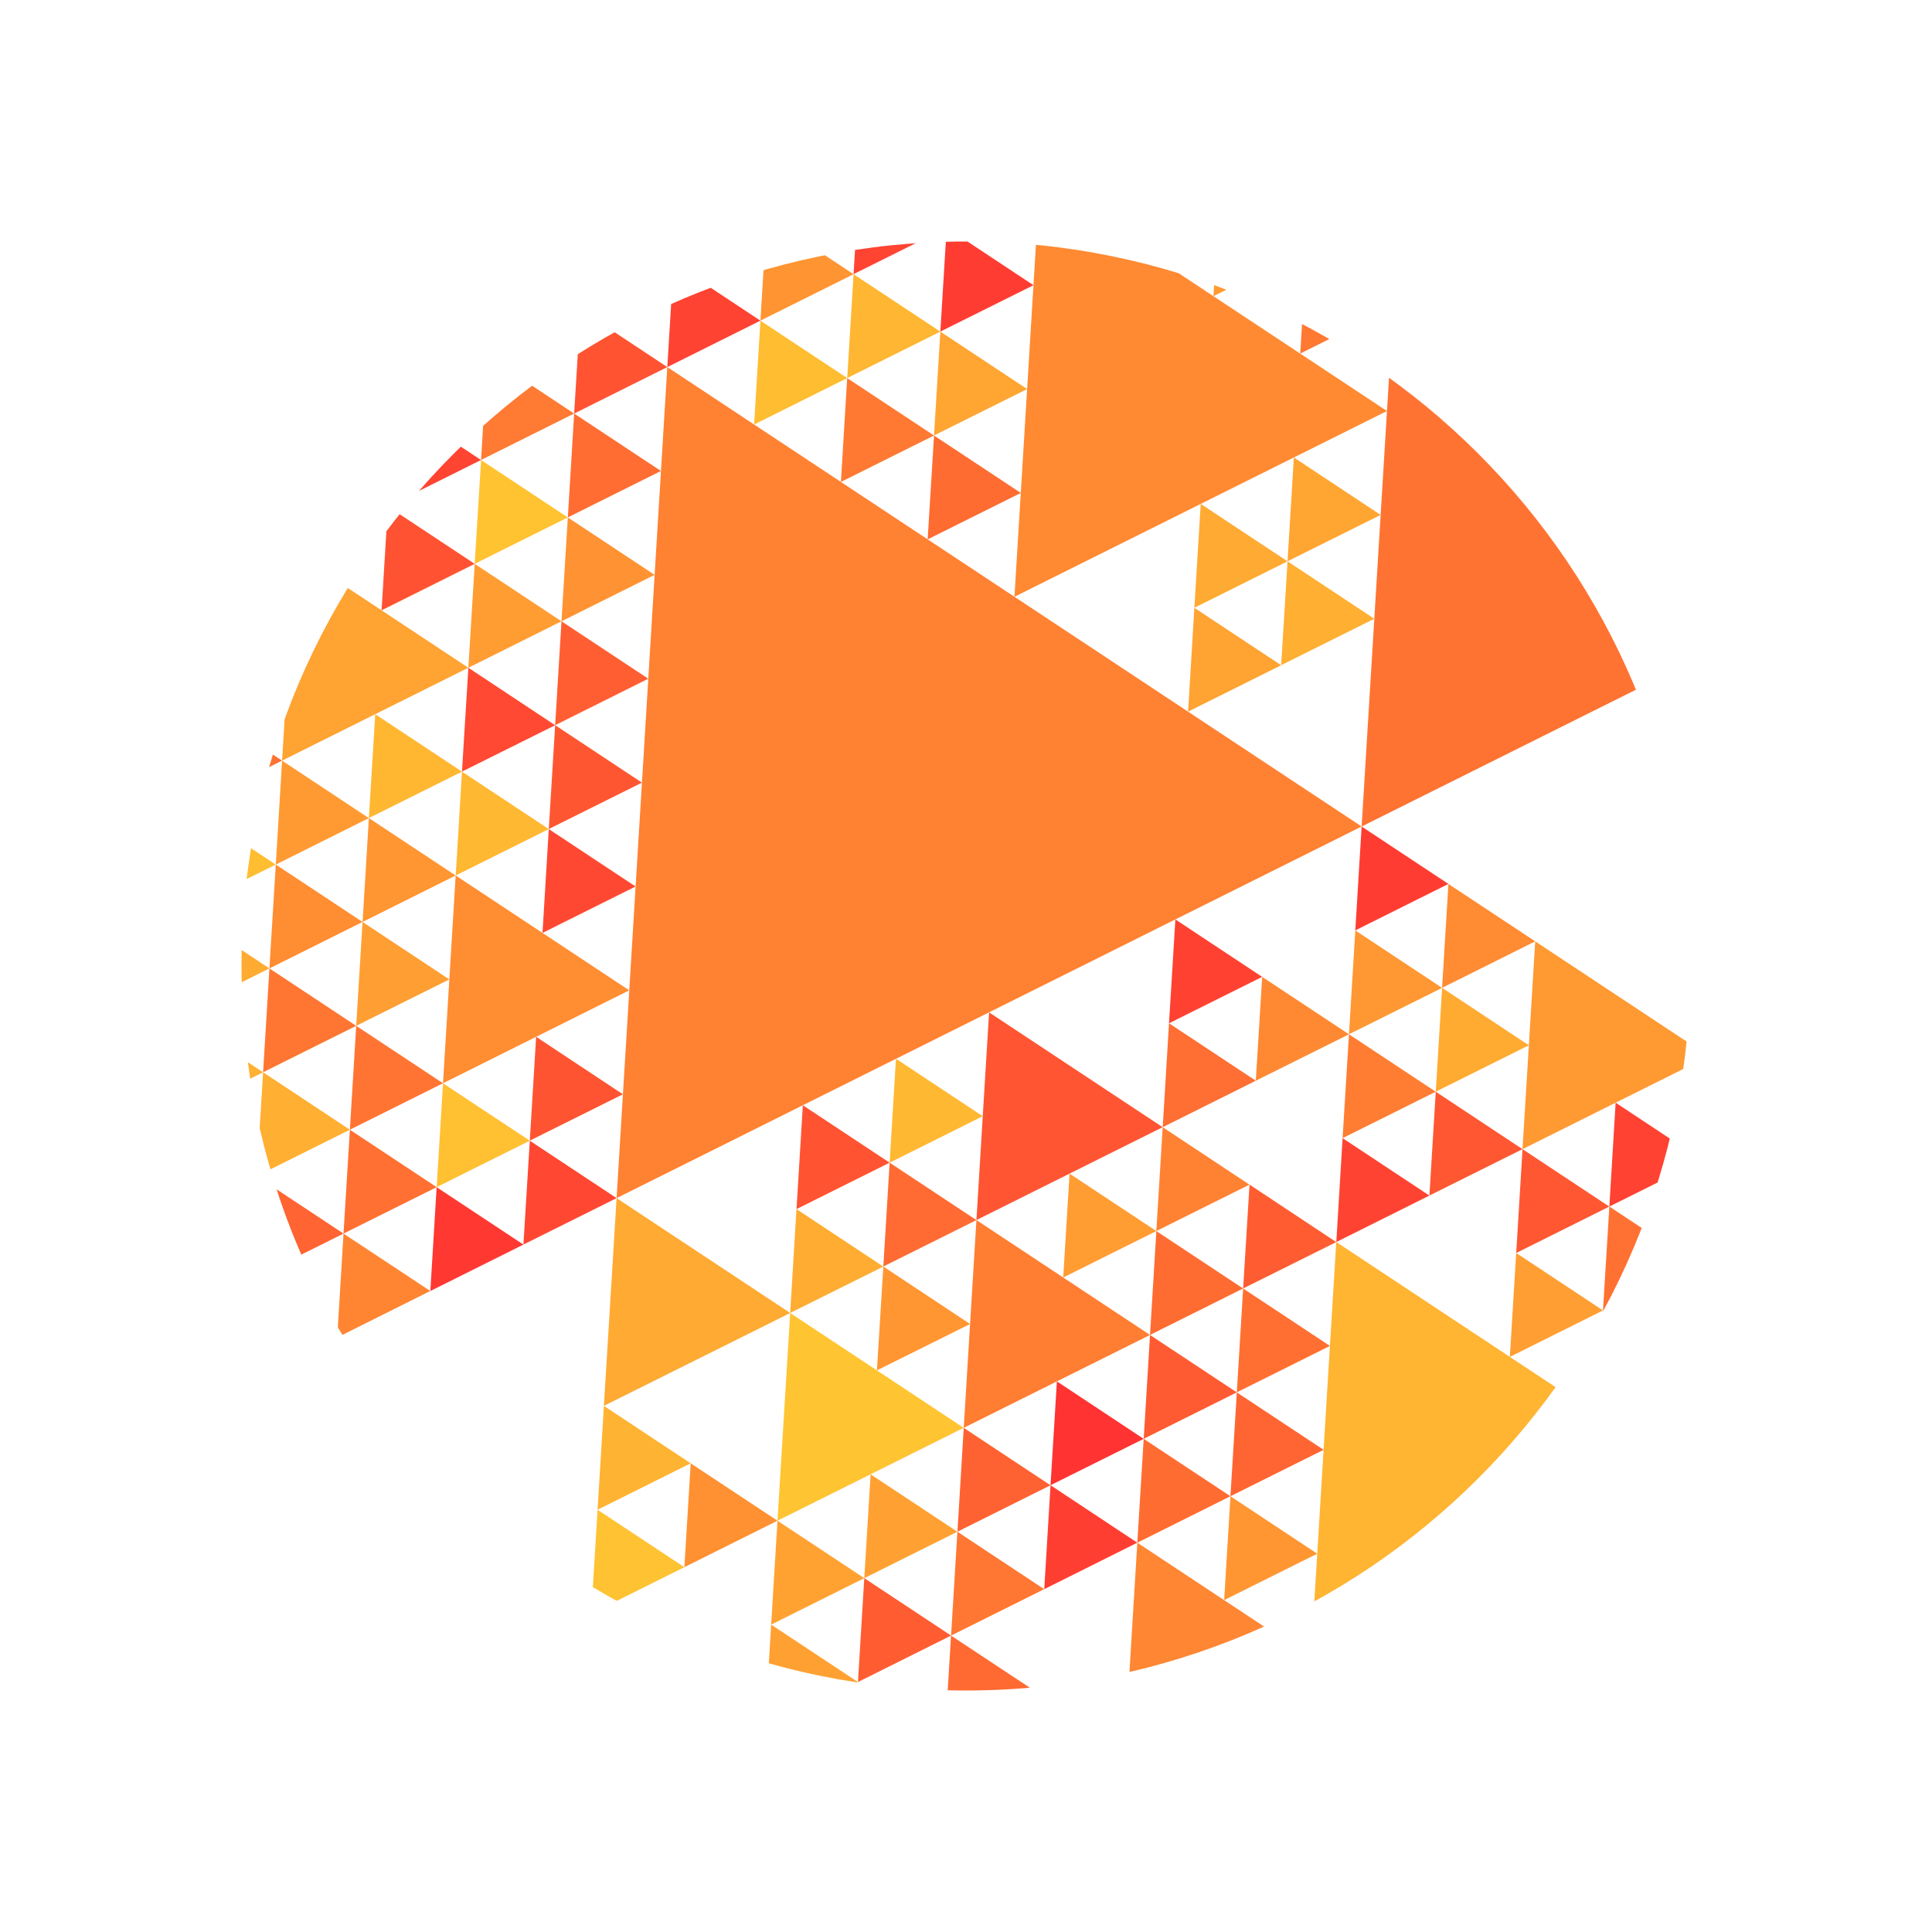
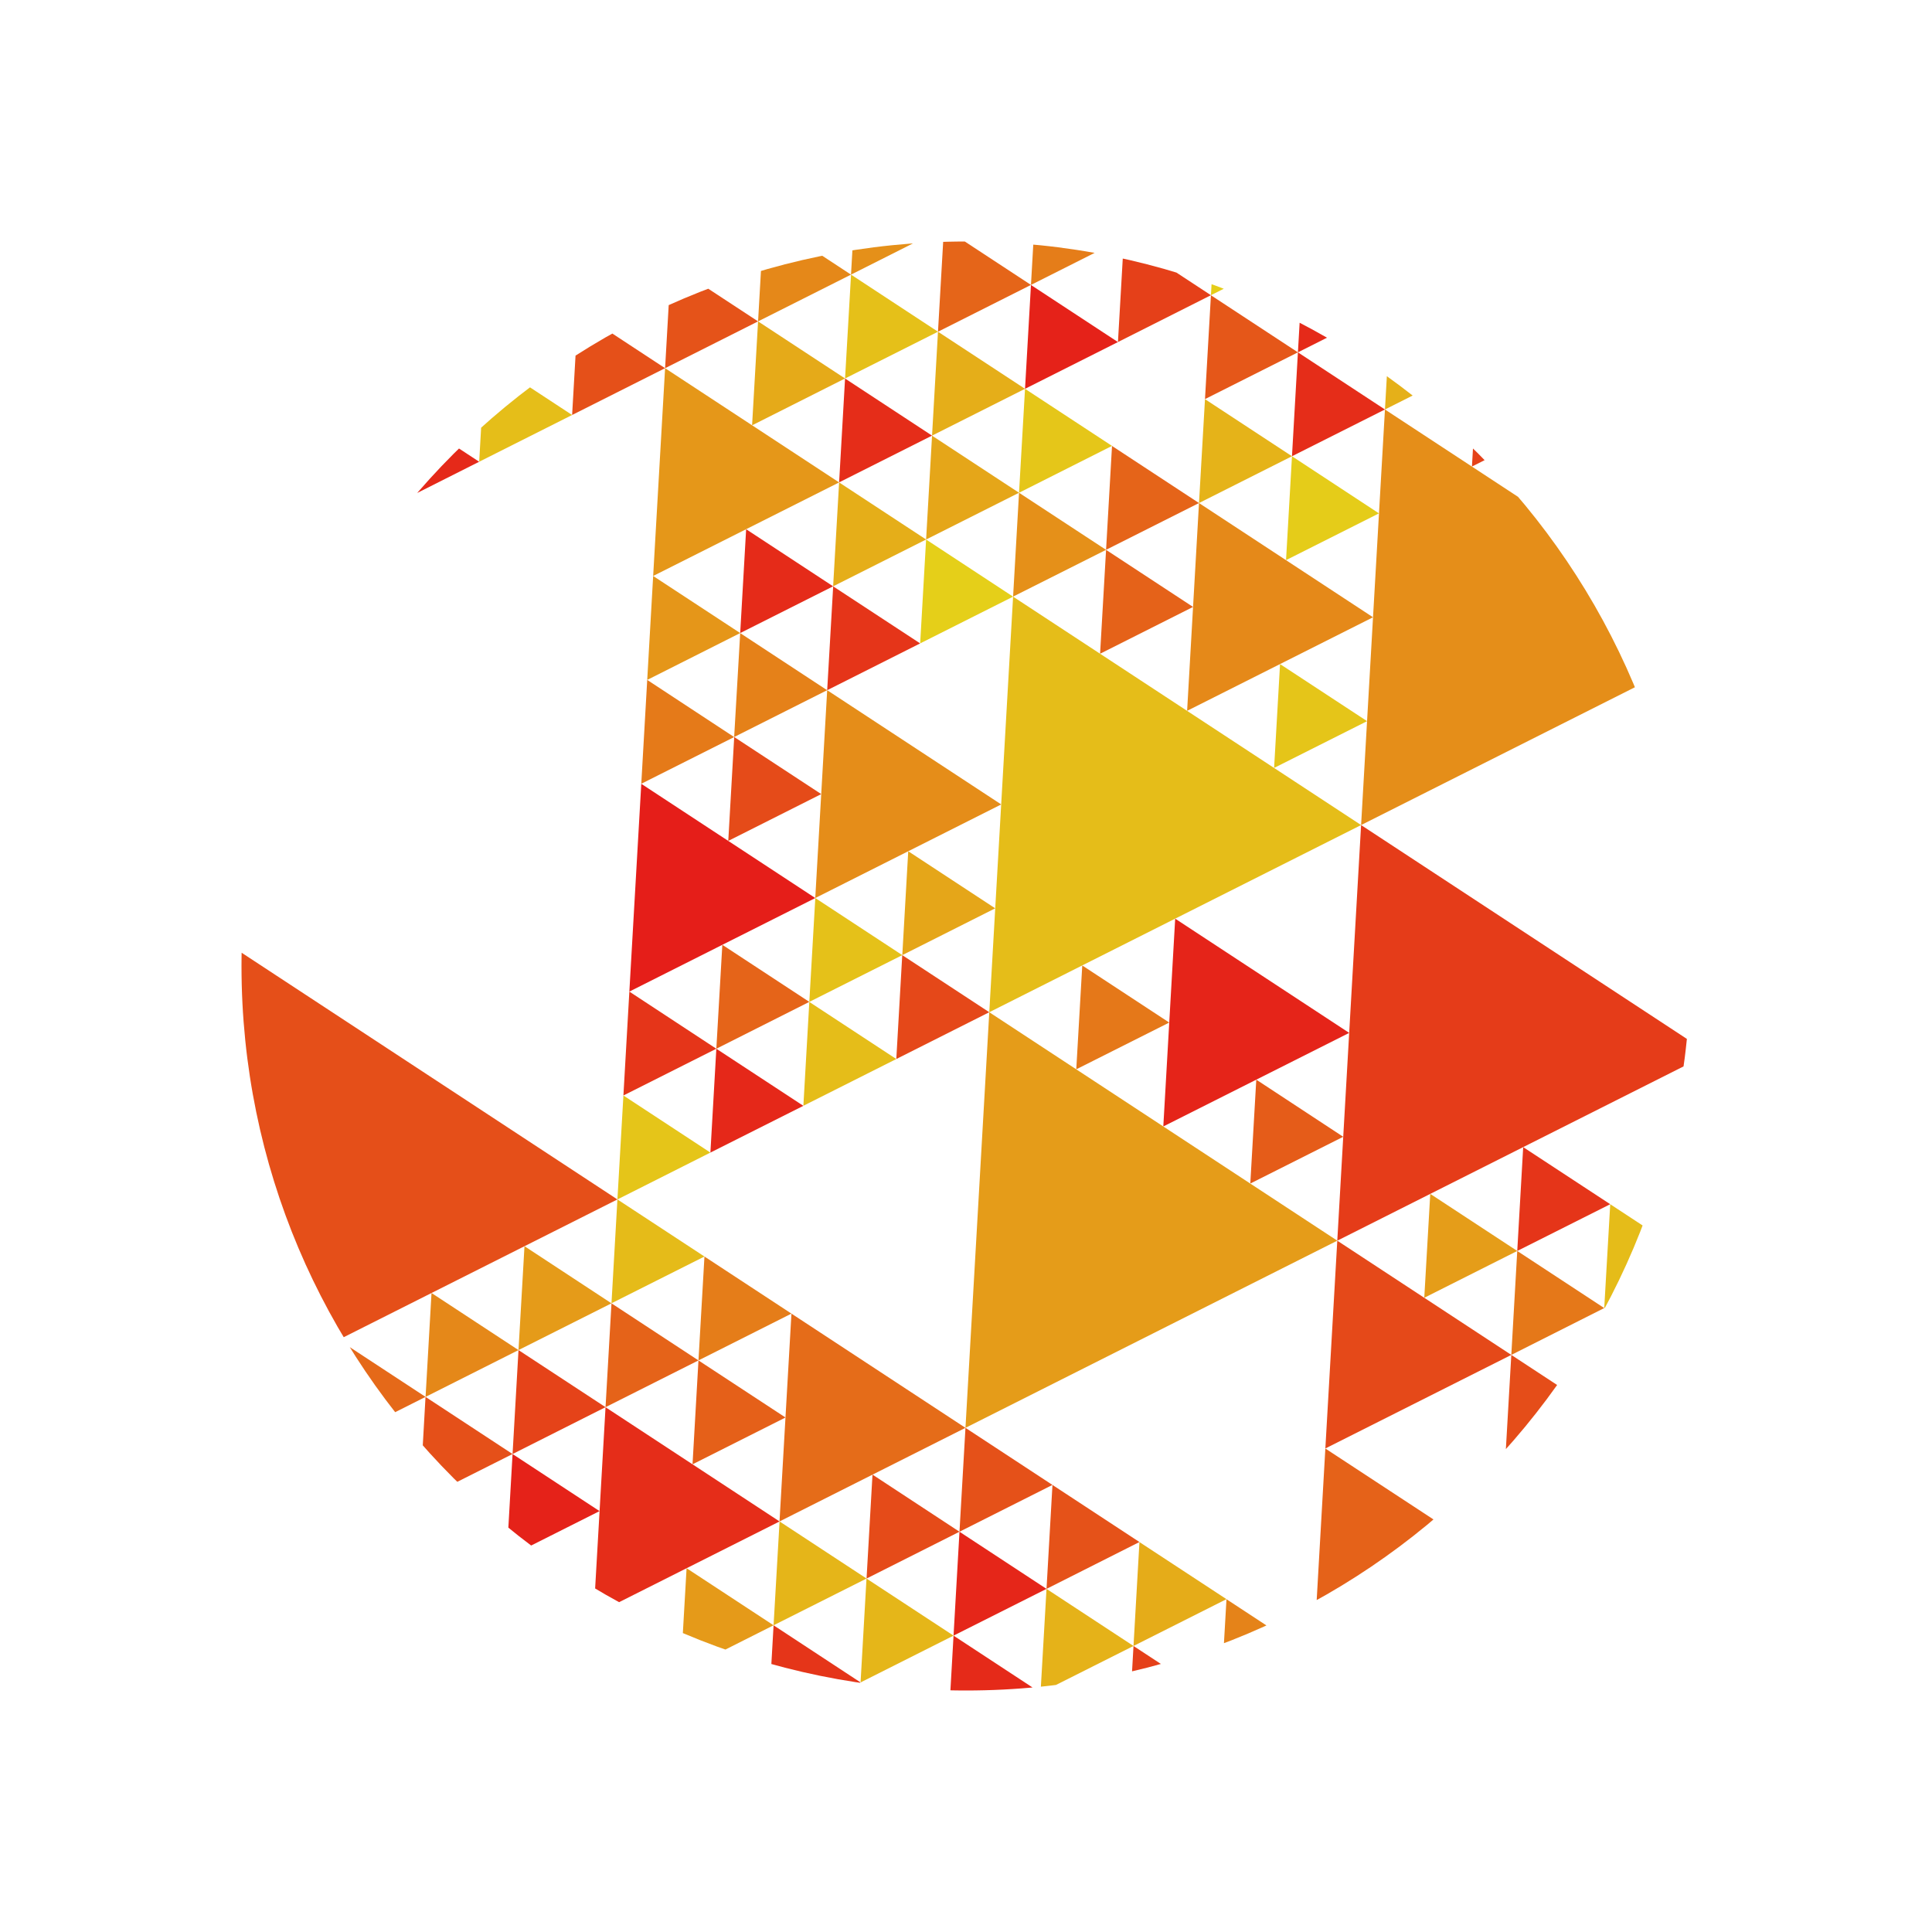
<svg xmlns="http://www.w3.org/2000/svg" width="400" height="400">
  <defs>
    <clipPath id="a">
      <circle cx="200" cy="200" r="150" />
    </clipPath>
  </defs>
  <g clip-path="url(#a)">
-     <path fill="#ff4432" d="M81.62 83.35l-1.31 21.5 19.28-9.61z" />
-     <path fill="#ff7a32" d="M100.9 73.73l-1.3 21.5 19.27-9.61z" />
-     <path fill="#ff5332" d="M120.19 64.11l-1.32 21.51L138.16 76z" />
-     <path fill="#ff4332" d="M139.47 54.5L138.16 76l19.28-9.61z" />
-     <path fill="#ff9432" d="M158.75 44.88l-1.31 21.5 19.28-9.61z" />
-     <path fill="#ff4432" d="M178.03 35.26l-1.31 21.5 19.28-9.6z" />
-     <path fill="#ffab32" d="M37.8 188.6l-1.3 21.52 19.28-9.62z" />
-     <path fill="#ff7632" d="M55.78 200.5L54.47 222l19.28-9.61z" />
-     <path fill="#ffaf32" d="M54.47 222l-1.32 21.51 19.29-9.61z" />
-     <path fill="#ff7432" d="M73.75 212.39l-1.31 21.5 19.28-9.61z" />
-     <path fill="#ff6432" d="M53.15 243.51l-1.3 21.51 19.27-9.62z" />
-     <path fill="#ff8532" d="M71.12 255.4l-1.3 21.51 19.27-9.62z" />
-     <path fill="#ffc032" d="M91.72 224.28l-1.31 21.5 19.28-9.61z" />
-     <path fill="#ff3832" d="M90.4 245.79l-1.3 21.5 19.27-9.61z" />
-     <path fill="#ff4732" d="M109.69 236.17l-1.32 21.5 19.29-9.61z" />
-     <path fill="#ff7032" d="M72.44 233.9l-1.32 21.5 19.29-9.61z" />
-     <path fill="#ffb132" d="M36.5 210.12l-1.32 21.5 19.29-9.61z" />
-     <path fill="#ffaa32" d="M127.66 248.06l-2.63 43.01 38.57-19.23z" />
-     <path fill="#ffb332" d="M125.03 291.07l-1.31 21.51 19.28-9.62z" />
-     <path fill="#ffc232" d="M123.72 312.58l-1.31 21.5 19.28-9.61z" />
-     <path fill="#ff9132" d="M143 302.96l-1.31 21.51 19.28-9.62z" />
-     <path fill="#ffc432" d="M163.6 271.84l-2.63 43.01 38.56-19.23z" />
-     <path fill="#ff6232" d="M199.53 295.62l-1.3 21.5 19.27-9.61z" />
-     <path fill="#ff7732" d="M198.22 317.13l-1.31 21.5 19.28-9.61z" />
-     <path fill="#ff3e32" d="M217.5 307.5l-1.3 21.52 19.27-9.62z" />
-     <path fill="#ff6a32" d="M196.9 338.63l-1.3 21.51 19.28-9.62z" />
-     <path fill="#ff8632" d="M235.47 319.4l-2.62 43.01 38.56-19.23z" />
-     <path fill="#ffa132" d="M180.25 305.24l-1.31 21.5 19.28-9.61z" />
-     <path fill="#ffa232" d="M160.97 314.85l-1.31 21.51 19.28-9.62z" />
-     <path fill="#ffa132" d="M159.66 336.36l-1.31 21.5 19.28-9.61z" />
-     <path fill="#ff5c32" d="M178.94 326.74l-1.31 21.51 19.28-9.62z" />
-     <path fill="#ff7332" d="M292.41-.93l-10.5 172.05L436.17 94.2z" />
-     <path fill="#ff3c32" d="M281.91 171.12l-1.31 21.51 19.28-9.62z" />
-     <path fill="#ff9732" d="M280.6 192.63l-1.31 21.5 19.28-9.6z" />
-     <path fill="#ff8b32" d="M299.88 183.01l-1.31 21.51 19.28-9.62z" />
-     <path fill="#ff7d32" d="M279.29 214.14l-1.32 21.5 19.29-9.61z" />
-     <path fill="#ff4332" d="M277.97 235.64l-1.3 21.51 19.27-9.62z" />
-     <path fill="#ff5732" d="M297.26 226.03l-1.32 21.5 19.28-9.61z" />
-     <path fill="#ff9932" d="M317.85 194.9l-2.63 43.02 38.57-19.24z" />
-     <path fill="#ffab32" d="M298.57 204.52l-1.31 21.5 19.28-9.6z" />
-     <path fill="#ffb432" d="M276.66 257.15l-5.25 86.03 77.13-38.47z" />
-     <path fill="#ff9532" d="M331.88 271.31l-1.31 21.51 19.28-9.62z" />
-     <path fill="#ff4232" d="M334.5 228.3l-1.3 21.5 19.28-9.6z" />
-     <path fill="#ff5732" d="M315.22 237.92l-1.3 21.5 19.27-9.61z" />
-     <path fill="#ff9e32" d="M313.91 259.42l-1.31 21.51 19.28-9.62z" />
-     <path fill="#ff7132" d="M333.2 249.8l-1.32 21.51 19.28-9.61z" />
-     <path fill="#ff9632" d="M254.75 309.78l-1.3 21.5 19.27-9.6z" />
-     <path fill="#ff6f32" d="M257.38 266.77l-1.31 21.5 19.28-9.61z" />
-     <path fill="#ff3332" d="M218.82 286l-1.32 21.5 19.29-9.6z" />
-     <path fill="#ff5b32" d="M238.1 276.39l-1.31 21.5 19.28-9.61z" />
-     <path fill="#ff6c32" d="M236.79 297.9l-1.32 21.5 19.28-9.62z" />
-     <path fill="#ff6532" d="M256.07 288.28l-1.32 21.5 19.29-9.61z" />
-     <path fill="#ff4132" d="M243.35 190.36l-1.32 21.5 19.29-9.61z" />
-     <path fill="#ff6e32" d="M242.03 211.86l-1.3 21.51 19.27-9.62z" />
-     <path fill="#ff8932" d="M261.32 202.25l-1.32 21.5 19.29-9.61z" />
-     <path fill="#ff9632" d="M182.88 262.22l-1.32 21.5 19.29-9.6z" />
-     <path fill="#ffb832" d="M185.5 219.2l-1.31 21.52 19.28-9.62z" />
-     <path fill="#ff5332" d="M166.22 228.83l-1.31 21.5 19.28-9.61z" />
-     <path fill="#ffac32" d="M164.9 250.33l-1.3 21.5 19.28-9.6z" />
-     <path fill="#ff6b32" d="M184.19 240.72l-1.31 21.5 19.28-9.61z" />
-     <path fill="#ff5532" d="M204.78 209.6l-2.62 43 38.56-19.23z" />
-     <path fill="#ff7e32" d="M202.16 252.6l-2.63 43.02 38.57-19.23z" />
-     <path fill="#ff8232" d="M240.72 233.37l-1.31 21.5 19.28-9.6z" />
-     <path fill="#ff6c32" d="M239.41 254.88l-1.31 21.5 19.28-9.61z" />
-     <path fill="#ff5c32" d="M258.7 245.26l-1.32 21.5 19.28-9.6z" />
-     <path fill="#ff9c32" d="M221.44 242.99l-1.31 21.5 19.28-9.61z" />
-     <path fill="#ffa632" d="M267.88 94.71l-1.31 21.5 19.28-9.6z" />
-     <path fill="#ffaa32" d="M248.6 104.33l-1.32 21.5 19.29-9.61z" />
-     <path fill="#ffa332" d="M247.28 125.84l-1.3 21.5 19.27-9.61z" />
-     <path fill="#ffaf32" d="M266.57 116.22l-1.32 21.5 19.29-9.61z" />
-     <path fill="#ff7932" d="M270.5 51.7l-1.3 21.5 19.27-9.61z" />
-     <path fill="#ff9b32" d="M252.53 39.8l-1.3 21.52 19.27-9.62z" />
-     <path fill="#ff6c32" d="M193.38 90.17l-1.32 21.5 19.29-9.61z" />
-     <path fill="#ff3c32" d="M196 47.15l-1.31 21.5 19.28-9.6z" />
-     <path fill="#ffbd32" d="M157.44 66.39l-1.31 21.5 19.28-9.61z" />
-     <path fill="#ffb632" d="M176.72 56.77l-1.31 21.5 19.28-9.61z" />
-     <path fill="#ff7932" d="M175.4 78.28l-1.3 21.5 19.28-9.61z" />
-     <path fill="#ffa532" d="M194.69 68.66l-1.31 21.5 19.28-9.61z" />
-     <path fill="#ff8a32" d="M215.28 37.54l-5.25 86.02 77.13-38.46z" />
-     <path fill="#ff5432" d="M111 214.66l-1.31 21.5 19.28-9.6z" />
-     <path fill="#ff4832" d="M113.62 171.65l-1.3 21.5 19.27-9.61z" />
-     <path fill="#ff9e32" d="M75.06 190.88l-1.31 21.5 19.28-9.6z" />
-     <path fill="#ff8d32" d="M94.34 181.26l-2.62 43.02 38.56-19.24z" />
-     <path fill="#ff5e32" d="M116.25 128.63l-1.31 21.51 19.28-9.62z" />
-     <path fill="#ff6d32" d="M118.87 85.62l-1.3 21.5 19.27-9.61z" />
-     <path fill="#ff5232" d="M80.31 104.85L79 126.36l19.28-9.62z" />
-     <path fill="#ffc332" d="M99.6 95.24l-1.32 21.5 19.28-9.61z" />
-     <path fill="#ff9d32" d="M98.28 116.74l-1.31 21.51 19.28-9.62z" />
-     <path fill="#ff9232" d="M117.56 107.13l-1.31 21.5 19.28-9.61z" />
-     <path fill="#ffbd32" d="M39.12 167.1l-1.31 21.5 19.28-9.6z" />
-     <path fill="#ff7332" d="M40.43 145.6l-1.3 21.5 19.27-9.62z" />
-     <path fill="#ffa332" d="M61.03 114.47l-2.63 43.01 38.57-19.23z" />
-     <path fill="#ff9a32" d="M58.4 157.48L57.1 179l19.27-9.62z" />
-     <path fill="#ff8d32" d="M57.1 179l-1.32 21.5 19.28-9.62z" />
-     <path fill="#ff9632" d="M76.37 169.37l-1.3 21.51 19.27-9.62z" />
-     <path fill="#ff4932" d="M96.97 138.25l-1.32 21.5 19.29-9.6z" />
-     <path fill="#ffb832" d="M95.65 159.76l-1.3 21.5 19.27-9.61z" />
-     <path fill="#ff5632" d="M114.94 150.14l-1.32 21.5 19.29-9.6z" />
-     <path fill="#ffb732" d="M77.69 147.87l-1.32 21.5 19.28-9.61z" />
-     <path fill="#ff8132" d="M138.16 76l-10.5 172.06 154.25-76.94z" />
+     <path fill="#e52919" d="M81.2 83.78l-1.24 21.52 19.25-9.7z" />
+     <path fill="#e5be19" d="M100.44 74.1l-1.23 21.5 19.24-9.68z" />
+     <path fill="#e55019" d="M119.69 64.4l-1.24 21.52 19.25-9.69z" />
+     <path fill="#e55319" d="M138.93 54.72l-1.23 21.51 19.25-9.69z" />
+     <path fill="#e58819" d="M158.18 45.03l-1.23 21.51 19.24-9.68z" />
+     <path fill="#e59019" d="M177.43 35.34l-1.24 21.52 19.25-9.7z" />
+     <path fill="#e54f19" d="M-16.27 153.73l-9.87 172.1 153.97-77.5z" />
+     <path fill="#e5bb19" d="M127.83 248.33l-1.23 21.5 19.25-9.68z" />
+     <path fill="#e56319" d="M126.6 269.84l-1.23 21.5 19.24-9.68z" />
+     <path fill="#e57d19" d="M145.85 260.15l-1.24 21.51 19.25-9.69z" />
+     <path fill="#e52d19" d="M125.37 291.35l-2.47 43.02L161.4 315z" />
+     <path fill="#e56c19" d="M163.86 271.97L161.39 315l38.5-19.38z" />
+     <path fill="#e56019" d="M144.61 281.66l-1.23 21.51 19.25-9.69z" />
+     <path fill="#e55119" d="M199.89 295.62l-1.24 21.51 19.25-9.69z" />
+     <path fill="#e52619" d="M198.65 317.13l-1.23 21.51 19.25-9.68z" />
+     <path fill="#e55219" d="M217.9 307.44l-1.23 21.52 19.24-9.7z" />
+     <path fill="#e52a19" d="M197.42 338.64l-1.23 21.52 19.24-9.7z" />
+     <path fill="#e5ac19" d="M235.91 319.27l-1.23 21.51 19.25-9.69z" />
+     <path fill="#e54019" d="M234.68 340.78l-1.23 21.51 19.24-9.69z" />
+     <path fill="#e58319" d="M253.93 331.1l-1.24 21.5 19.25-9.68z" />
+     <path fill="#e5b219" d="M216.67 328.96l-1.24 21.5 19.25-9.68z" />
+     <path fill="#e54b19" d="M180.64 305.3l-1.23 21.52 19.24-9.69z" />
+     <path fill="#e59a19" d="M142.15 324.68l-1.24 21.52 19.25-9.7z" />
+     <path fill="#e5b519" d="M161.4 315l-1.24 21.5 19.25-9.68z" />
+     <path fill="#e53519" d="M160.16 336.5l-1.23 21.52 19.24-9.69z" />
+     <path fill="#e5b619" d="M179.4 326.82l-1.23 21.51 19.25-9.69z" />
+     <path fill="#e52219" d="M106.12 301.04l-1.23 21.5 19.24-9.68z" />
+     <path fill="#e59b19" d="M108.59 258.01l-1.24 21.51 19.25-9.68z" />
+     <path fill="#e56919" d="M70.1 277.39l-1.24 21.51 19.25-9.69z" />
+     <path fill="#e58819" d="M89.34 267.7l-1.23 21.51 19.24-9.69z" />
+     <path fill="#e55019" d="M88.1 289.21l-1.22 21.51 19.24-9.68z" />
+     <path fill="#e54319" d="M107.35 279.52l-1.23 21.52 19.25-9.7z" />
+     <path fill="#e5b019" d="M289.2 41.75l-2.46 43.03 38.49-19.38z" />
+     <path fill="#e58e19" d="M286.74 84.78l-4.94 86.04 76.99-38.75z" />
+     <path fill="#e54219" d="M305.98 75.09l-1.23 21.5L324 86.92z" />
+     <path fill="#e53c19" d="M281.8 170.82l-4.93 86.05 76.99-38.75z" />
+     <path fill="#e54919" d="M276.87 256.87l-2.47 43.02 38.5-19.37z" />
+     <path fill="#e56219" d="M274.4 299.9l-2.46 43.02 38.5-19.38z" />
+     <path fill="#e54d19" d="M312.9 280.52l-1.24 21.5 19.25-9.68z" />
+     <path fill="#e59d19" d="M296.12 247.18l-1.24 21.51 19.25-9.69z" />
+     <path fill="#e53519" d="M315.36 237.5l-1.23 21.5 19.25-9.68z" />
+     <path fill="#e57819" d="M314.13 259l-1.23 21.52 19.24-9.7z" />
+     <path fill="#e5bc19" d="M333.38 249.32l-1.24 21.5 19.25-9.68z" />
+     <path fill="#e55c19" d="M260.1 223.53l-1.24 21.51 19.24-9.68z" />
+     <path fill="#e57819" d="M224.07 199.89l-1.24 21.5 19.25-9.68z" />
+     <path fill="#e52419" d="M243.31 190.2l-2.46 43.02 38.49-19.37z" />
+     <path fill="#e59c19" d="M204.82 209.57l-4.93 86.05 76.98-38.75z" />
+     <path fill="#e5c519" d="M265.02 137.49l-1.23 21.5 19.25-9.68z" />
+     <path fill="#e5cc19" d="M267.49 94.46l-1.23 21.51 19.24-9.68z" />
+     <path fill="#e56219" d="M229 113.84l-1.24 21.51 19.25-9.69z" />
+     <path fill="#e58919" d="M248.24 104.15l-2.46 43.02 38.49-19.37z" />
+     <path fill="#e52a19" d="M269.96 51.44l-1.24 21.51 19.25-9.69z" />
+     <path fill="#e5cd19" d="M251.94 39.62l-1.23 21.5 19.25-9.68z" />
+     <path fill="#e5a619" d="M192.97 90.2l-1.23 21.5 19.24-9.68z" />
+     <path fill="#e56519" d="M195.44 47.17l-1.24 21.51 19.25-9.69z" />
+     <path fill="#e5aa19" d="M156.95 66.54l-1.24 21.52 19.25-9.7z" />
+     <path fill="#e5c019" d="M176.2 56.86l-1.24 21.5 19.24-9.68z" />
+     <path fill="#e52d19" d="M174.96 78.37l-1.23 21.5 19.24-9.68z" />
+     <path fill="#e5ae19" d="M194.2 68.68l-1.23 21.51 19.25-9.69z" />
+     <path fill="#e57d19" d="M214.68 37.48l-1.23 21.51 19.25-9.69z" />
+     <path fill="#e52219" d="M213.45 59l-1.23 21.5 19.24-9.68z" />
+     <path fill="#e54019" d="M232.7 49.3l-1.24 21.52 19.25-9.7z" />
+     <path fill="#e5c619" d="M212.22 80.5l-1.24 21.52 19.25-9.7z" />
+     <path fill="#e59019" d="M210.98 102.02l-1.23 21.5 19.25-9.68z" />
+     <path fill="#e56419" d="M230.23 92.33l-1.23 21.5 19.24-9.68z" />
+     <path fill="#e55719" d="M250.71 61.13l-1.23 21.5 19.24-9.68z" />
+     <path fill="#e5b319" d="M249.48 82.64l-1.24 21.51 19.25-9.69z" />
+     <path fill="#e52d19" d="M268.72 72.95l-1.23 21.51 19.25-9.68z" />
+     <path fill="#e59719" d="M137.7 76.23l-2.47 43.02 38.5-19.37z" />
+     <path fill="#e59619" d="M135.23 119.25L134 140.77l19.25-9.7z" />
+     <path fill="#e57a19" d="M134 140.77l-1.23 21.5L152 152.6z" />
+     <path fill="#e58119" d="M153.25 131.08L152 152.59l19.25-9.69z" />
+     <path fill="#e5ae19" d="M173.73 99.88l-1.24 21.51 19.25-9.69z" />
+     <path fill="#e53519" d="M172.5 121.4l-1.24 21.5 19.25-9.69z" />
+     <path fill="#e5cf19" d="M191.74 111.7l-1.23 21.51 19.24-9.68z" />
+     <path fill="#e52b19" d="M154.48 109.57l-1.23 21.5 19.24-9.68z" />
+     <path fill="#e51e19" d="M132.77 162.28l-2.47 43.02 38.5-19.37z" />
+     <path fill="#e53519" d="M130.3 205.3l-1.23 21.51 19.24-9.68z" />
+     <path fill="#e5c519" d="M129.07 226.81l-1.24 21.52 19.25-9.7z" />
+     <path fill="#e52819" d="M148.31 217.13l-1.23 21.5 19.25-9.68z" />
+     <path fill="#e5c119" d="M168.8 185.93l-1.24 21.5 19.25-9.68z" />
+     <path fill="#e5bd19" d="M167.56 207.44l-1.23 21.5 19.24-9.68z" />
+     <path fill="#e54819" d="M186.8 197.75l-1.23 21.51 19.25-9.69z" />
+     <path fill="#e56419" d="M149.55 195.61l-1.24 21.52 19.25-9.7z" />
+     <path fill="#e5bd19" d="M209.75 123.53l-4.93 86.04 76.98-38.75z" />
+     <path fill="#e5a619" d="M188.04 176.24l-1.23 21.51 19.24-9.69z" />
+     <path fill="#e54b19" d="M152.01 152.59l-1.23 21.51 19.25-9.69z" />
+     <path fill="#e58d19" d="M171.26 142.9l-2.47 43.03 38.5-19.38z" />
  </g>
</svg>
